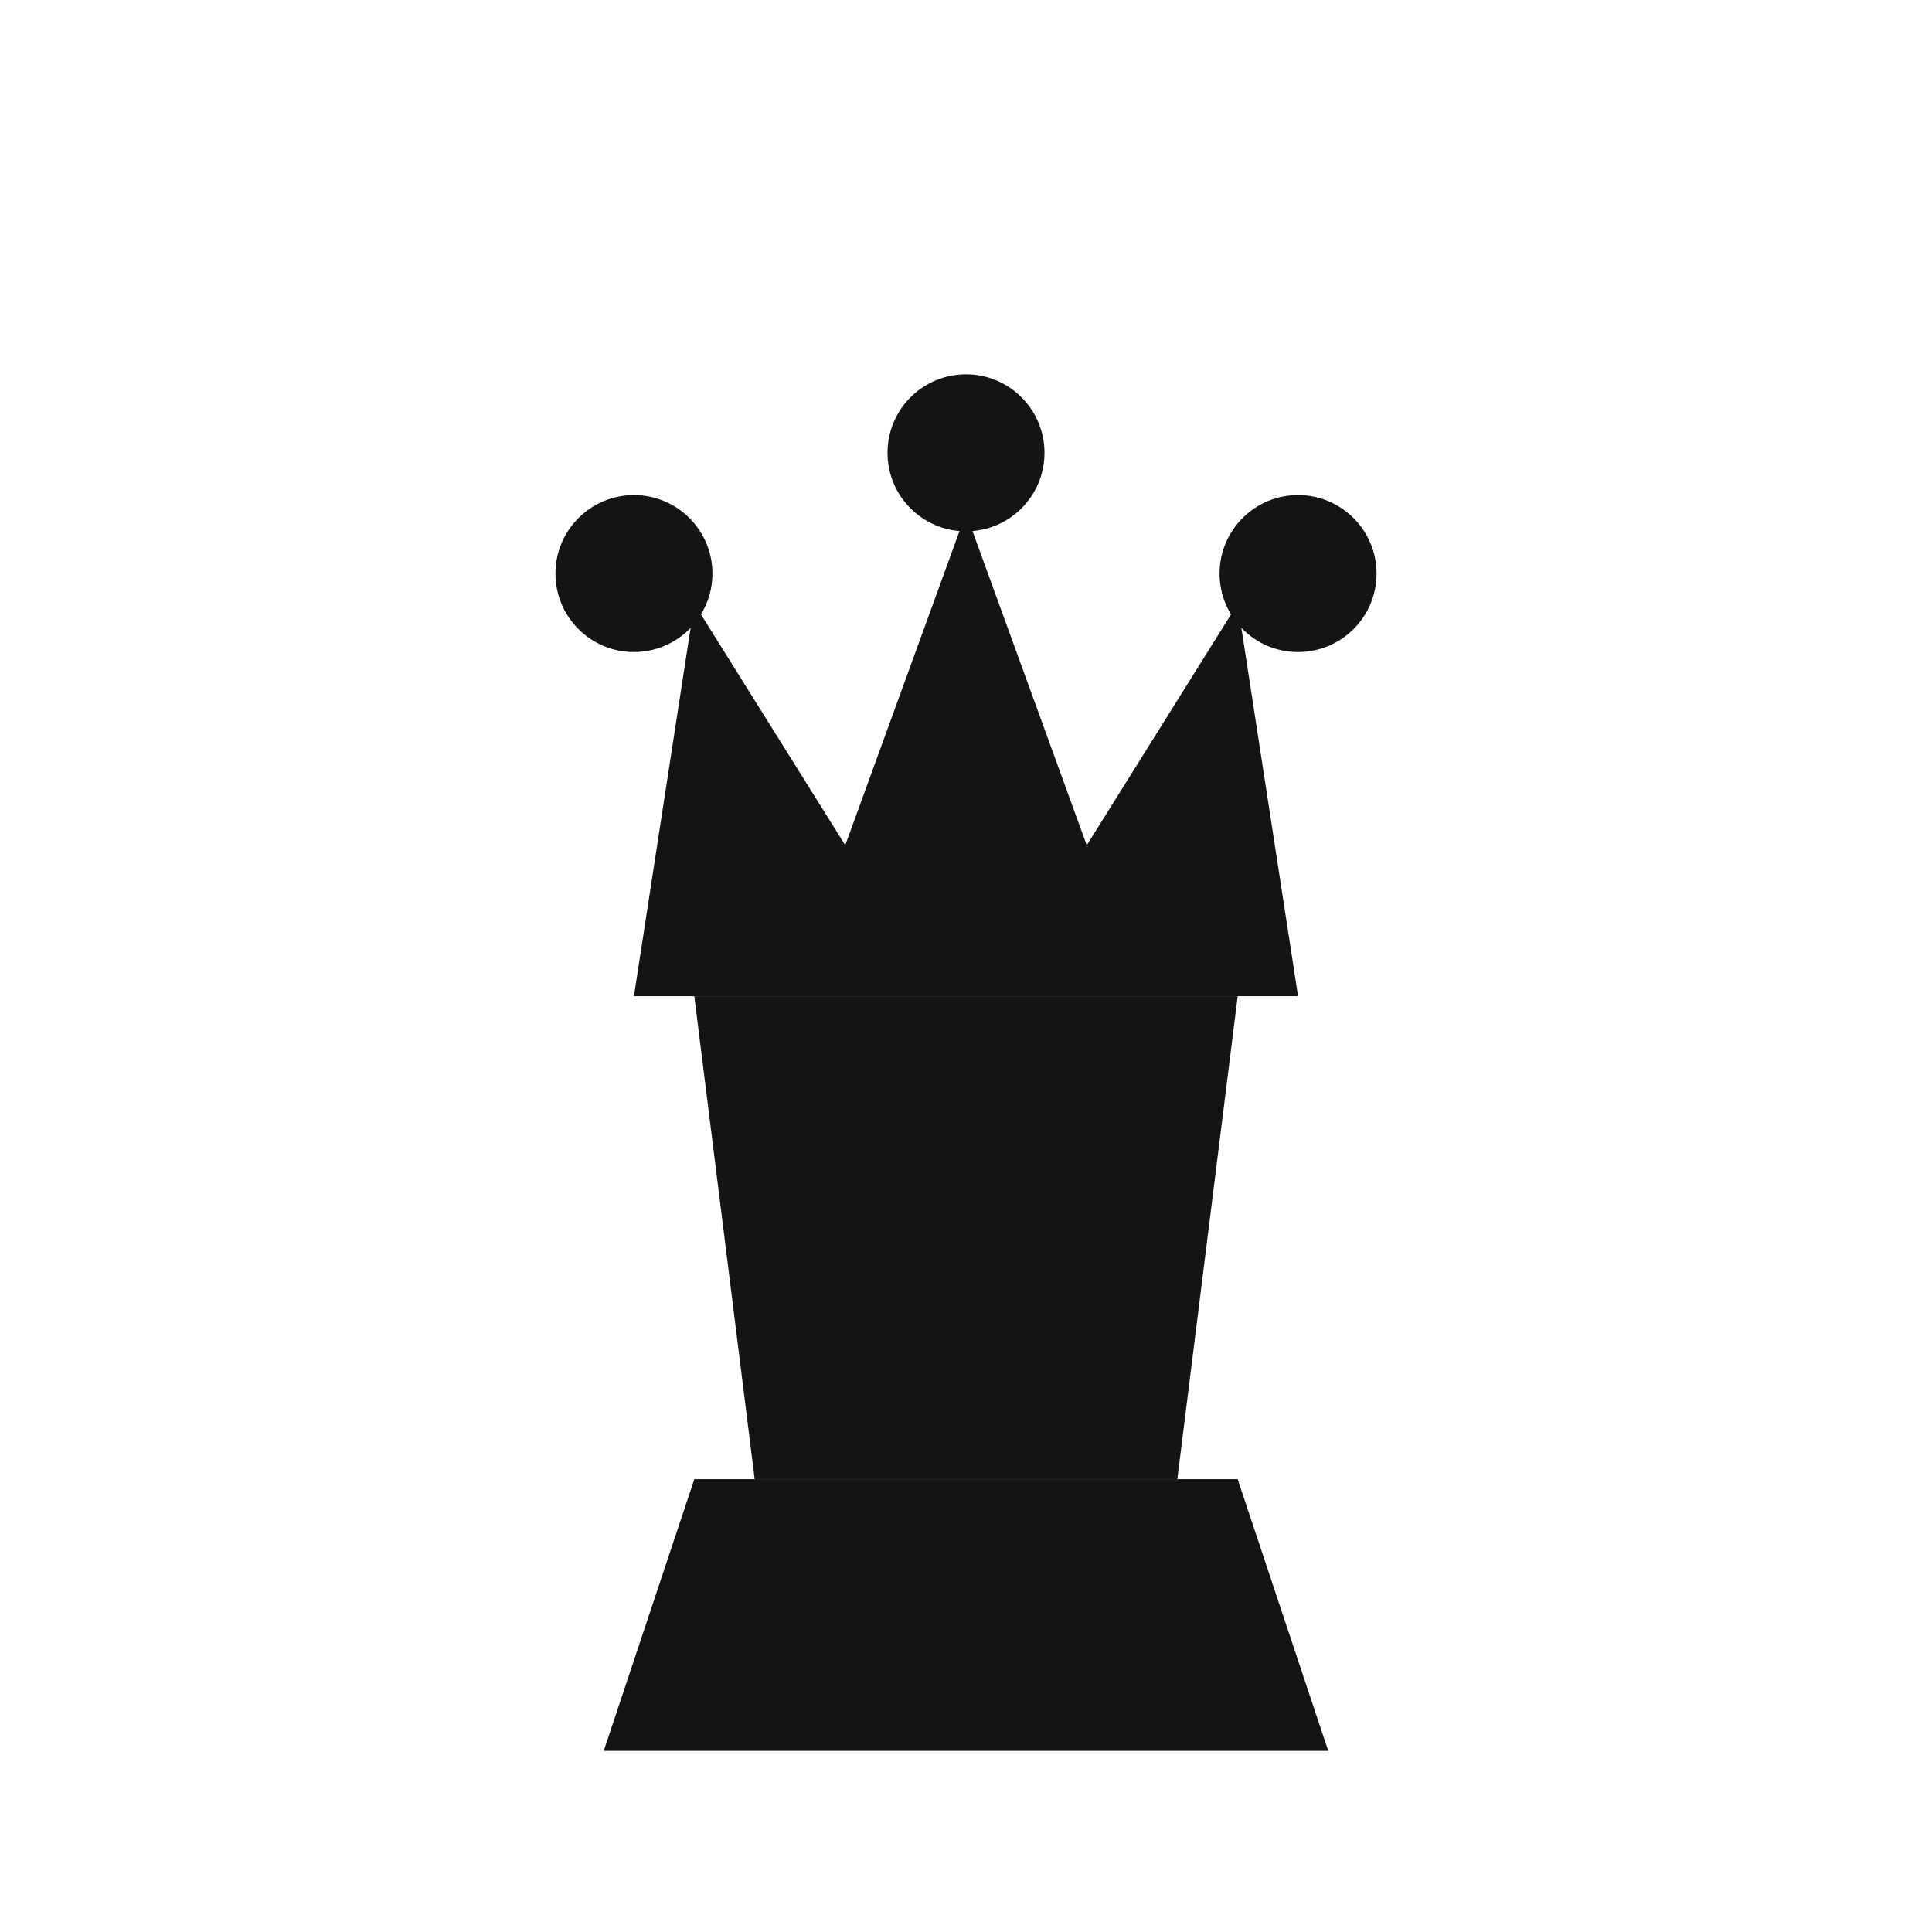
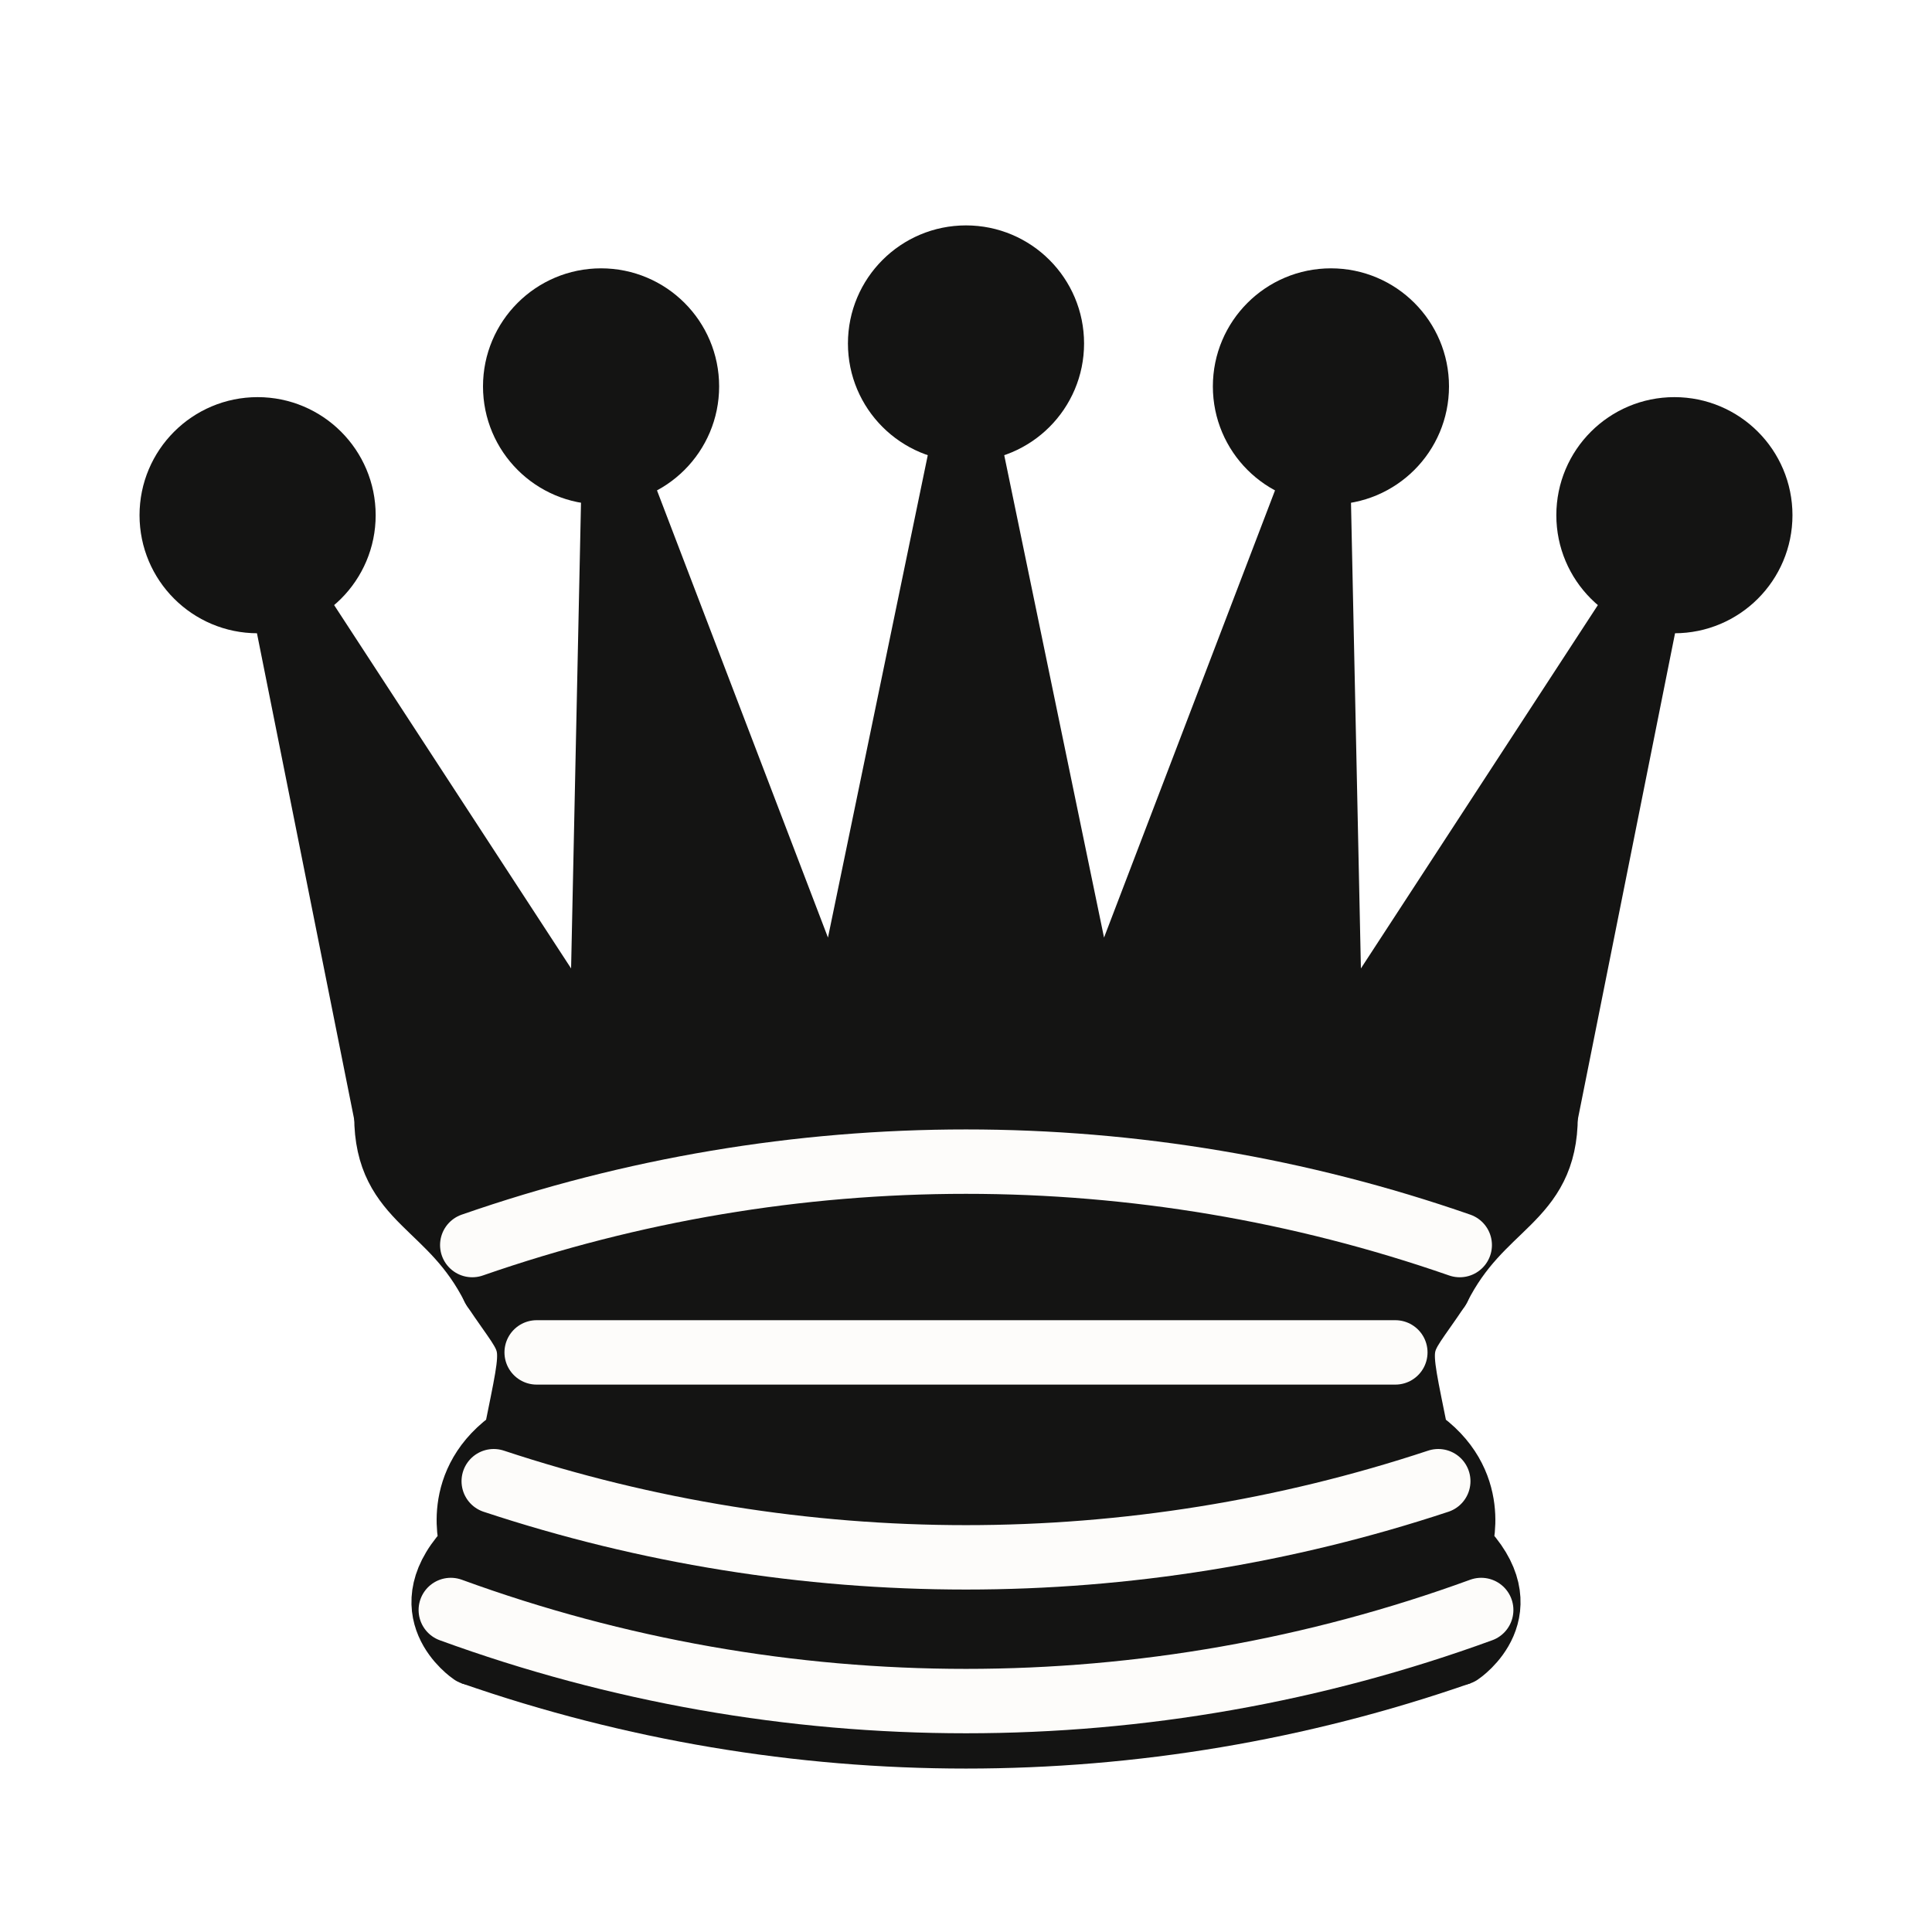
- <svg xmlns="http://www.w3.org/2000/svg" viewBox="0 0 64 64">
-   <path d="M20 58h24l-3-9H23z" fill="#141413" />
-   <path d="M25 49l-2-16h18l-2 16z" fill="#141413" />
-   <path d="M21 33l2-13 5 8 4-11 4 11 5-8 2 13z" fill="#141413" />
-   <path d="M21 16.4a2.6 2.6 0 1 0 0 5.2 2.6 2.6 0 0 0 0-5.2z" fill="#141413" />
-   <path d="M32 12.4a2.6 2.6 0 1 0 0 5.2 2.6 2.6 0 0 0 0-5.2z" fill="#141413" />
-   <path d="M43 16.4a2.6 2.6 0 1 0 0 5.2 2.6 2.6 0 0 0 0-5.2z" fill="#141413" />
+ <svg xmlns="http://www.w3.org/2000/svg" viewBox="0 0 45 45">
+   <g style="fill:#141413;stroke:#141413;stroke-width:1.5; stroke-linecap:round;stroke-linejoin:round">
+     <path d="M 9,26 C 17.5,24.5 30,24.5 36,26 L 38.5,13.5 L 31,25 L 30.7,10.9 L 25.5,24.5 L 22.5,10 L 19.5,24.5 L 14.3,10.9 L 14,25 L 6.5,13.5 L 9,26 z" style="stroke-linecap:butt;fill:#141413" />
+     <path d="m 9,26 c 0,2 1.5,2 2.5,4 1,1.5 1,1 0.5,3.5 -1.5,1 -1,2.5 -1,2.5 -1.5,1.5 0,2.5 0,2.5 6.5,1 16.5,1 23,0 0,0 1.5,-1 0,-2.5 0,0 0.5,-1.5 -1,-2.5 -0.5,-2.5 -0.5,-2 0.5,-3.5 1,-2 2.5,-2 2.5,-4 -8.5,-1.5 -18.5,-1.5 -27,0 z" />
+     <path d="M 11.5,30 C 15,29 30,29 33.5,30" />
+     <path d="m 12,33.5 c 6,-1 15,-1 21,0" />
+     <circle cx="6" cy="12" r="2" />
+     <circle cx="14" cy="9" r="2" />
+     <circle cx="22.5" cy="8" r="2" />
+     <circle cx="31" cy="9" r="2" />
+     <circle cx="39" cy="12" r="2" />
+     <path d="M 11,38.5 A 35,35 1 0 0 34,38.5" style="fill:none; stroke:#141413;stroke-linecap:butt;" />
+     <g style="fill:none; stroke:#fdfcfa;">
+       <path d="M 11,29 A 35,35 1 0 1 34,29" />
+       <path d="M 12.5,31.5 L 32.5,31.5" />
+       <path d="M 11.5,34.5 A 35,35 1 0 0 33.5,34.5" />
+       <path d="M 10.5,37.5 A 35,35 1 0 0 34.5,37.5" />
+     </g>
+   </g>
</svg>
